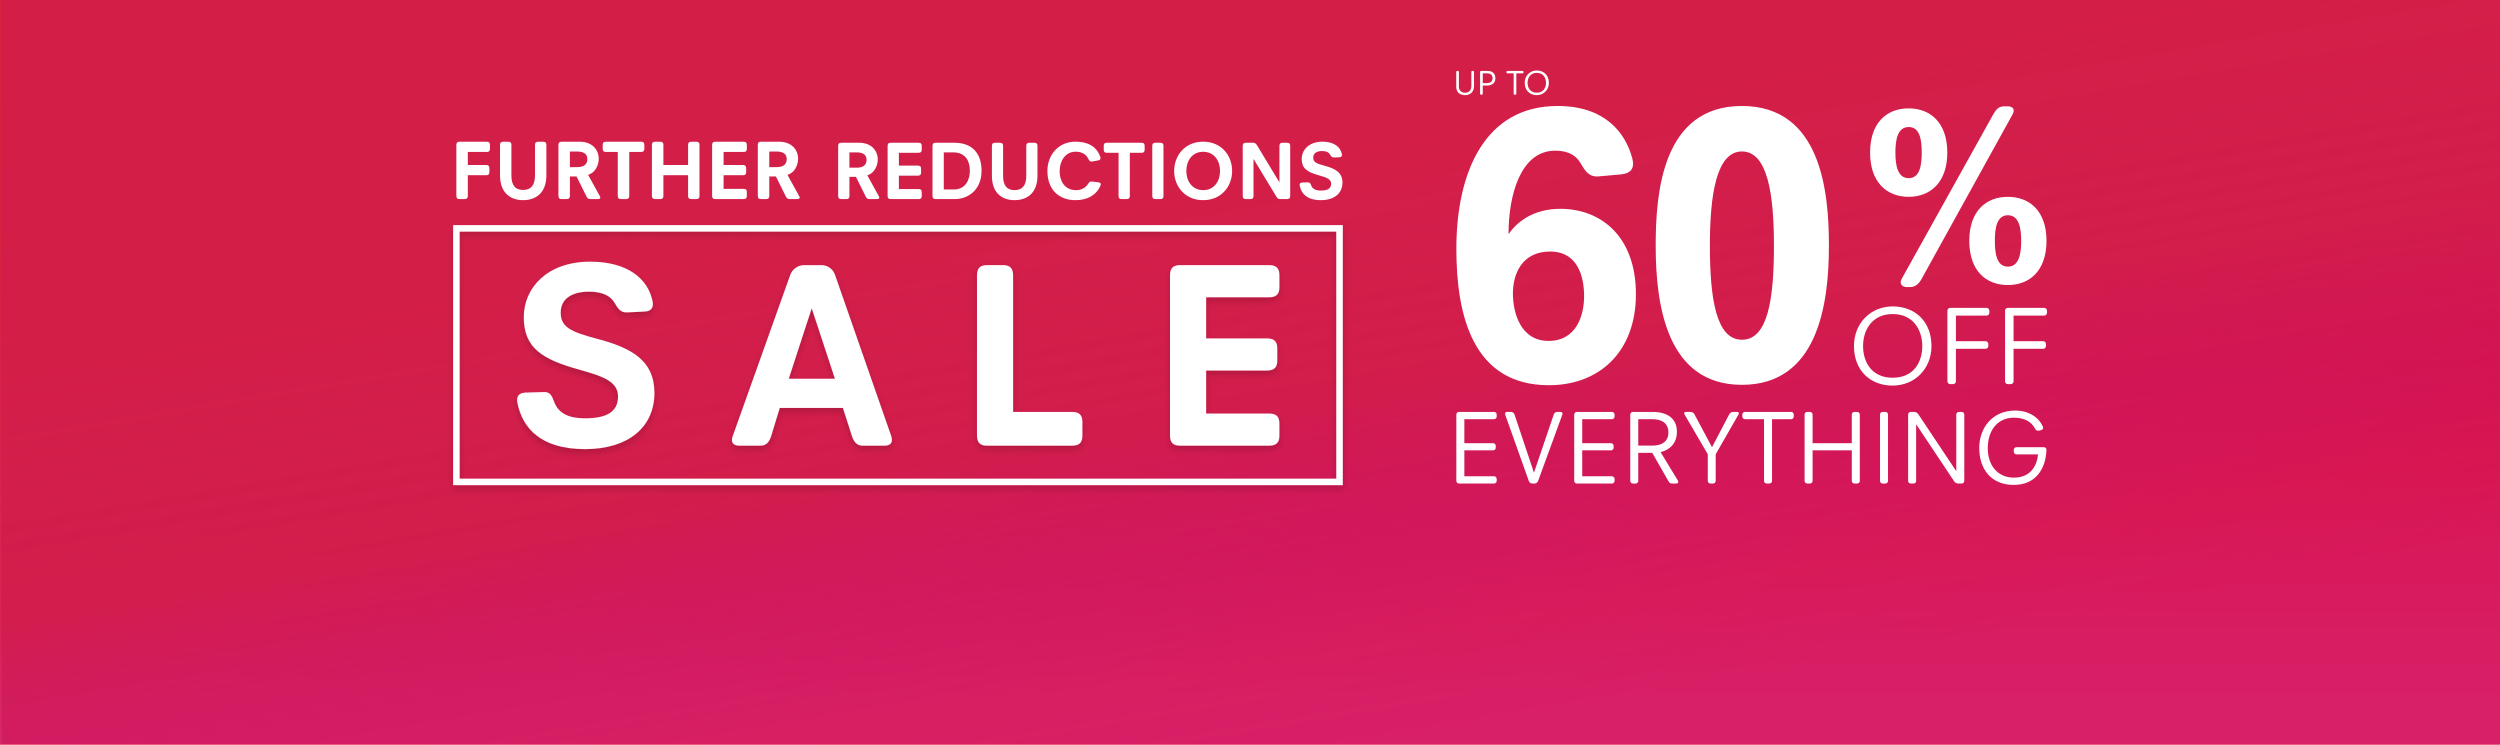
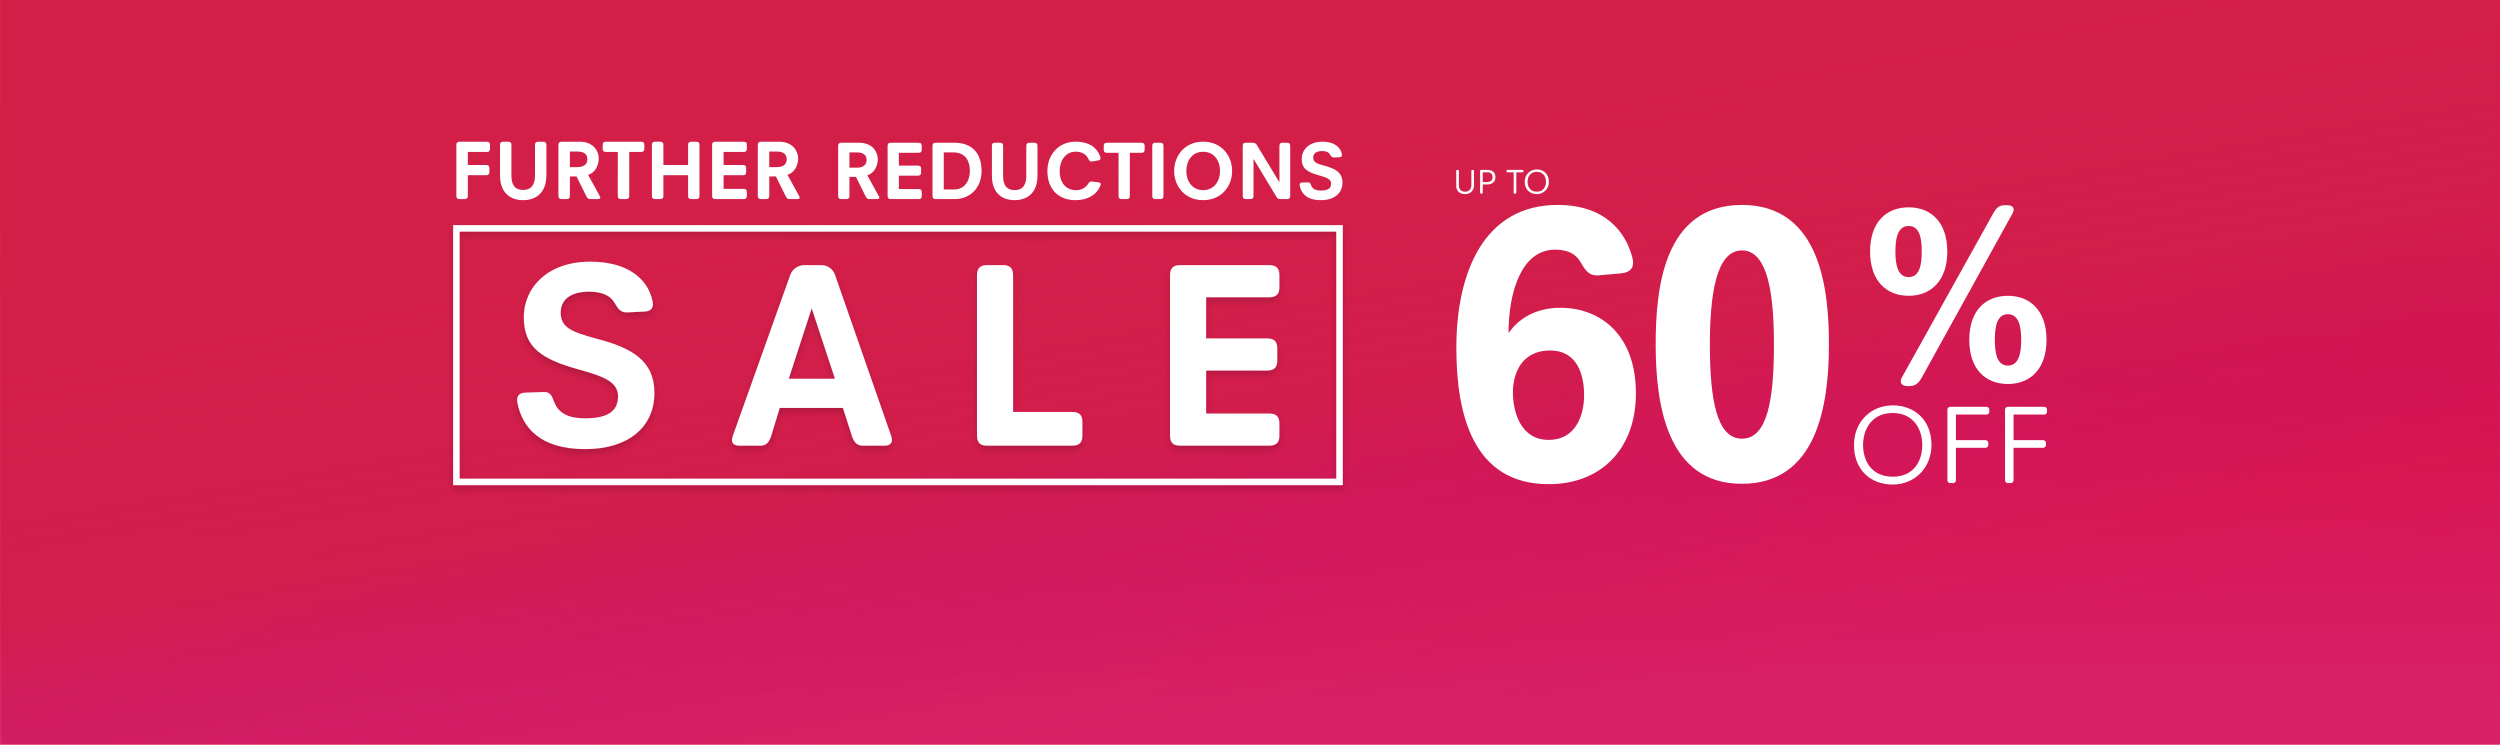
<svg xmlns="http://www.w3.org/2000/svg" viewBox="0 0 1920 572">
  <defs>
    <style>
      .cls-1 {
        clip-path: url(#clip-path);
      }

      .cls-2 {
        fill: #fff;
      }

      .cls-3, .cls-5 {
        opacity: 0.7;
      }

      .cls-3 {
        fill: url(#linear-gradient);
      }

      .cls-4 {
        opacity: 0.6;
        fill: url(#linear-gradient-2);
      }

      .cls-5 {
        fill: url(#linear-gradient-3);
      }

      .cls-6 {
        fill: url(#linear-gradient-4);
      }

      .cls-7, .cls-9 {
        fill: none;
      }

      .cls-7 {
        stroke: #fff;
        stroke-width: 5px;
      }

      .cls-8 {
        stroke: none;
      }

      .cls-10 {
        filter: url(#Rectangle_62);
      }

      .cls-11 {
        filter: url(#Path_21);
      }
    </style>
    <clipPath id="clip-path">
      <rect id="Rectangle_715" data-name="Rectangle 715" width="1920" height="572" />
    </clipPath>
    <linearGradient id="linear-gradient" x1="0.386" y1="0.245" x2="0.932" y2="0.246" gradientUnits="objectBoundingBox">
      <stop offset="0" stop-color="#e00000" />
      <stop offset="0.172" stop-color="#f42600" />
      <stop offset="1" stop-color="#fcc200" />
    </linearGradient>
    <linearGradient id="linear-gradient-2" x1="0.386" y1="0.245" x2="0.932" y2="0.246" gradientUnits="objectBoundingBox">
      <stop offset="0" stop-color="#e00000" />
      <stop offset="0.123" stop-color="#f53200" />
      <stop offset="0.153" stop-color="#f42600" />
      <stop offset="1" stop-color="#f7b1fd" />
    </linearGradient>
    <linearGradient id="linear-gradient-3" x1="0.386" y1="0.245" x2="0.932" y2="0.246" gradientUnits="objectBoundingBox">
      <stop offset="0" stop-color="#e00022" />
      <stop offset="0.857" stop-color="#f42600" />
      <stop offset="1" stop-color="#ff5800" />
    </linearGradient>
    <linearGradient id="linear-gradient-4" x1="0.5" x2="-0.11" y2="0.319" gradientUnits="objectBoundingBox">
      <stop offset="0" stop-color="#d31f48" />
      <stop offset="0.453" stop-color="#d11d4e" stop-opacity="0.941" />
      <stop offset="0.852" stop-color="#bd0c8a" stop-opacity="0.329" />
      <stop offset="1" stop-color="#b203ab" stop-opacity="0.255" />
    </linearGradient>
-     <filter id="Path_21" x="388.134" y="194.96" width="603.443" height="161.955" filterUnits="userSpaceOnUse">
+     <filter id="Path_21" x="388.133" y="194.96" width="603.444" height="161.955" filterUnits="userSpaceOnUse">
      <feOffset dy="3" input="SourceAlpha" />
      <feGaussianBlur stdDeviation="3" result="blur" />
      <feFlood flood-opacity="0.161" />
      <feComposite operator="in" in2="blur" />
      <feComposite in="SourceGraphic" />
    </filter>
    <filter id="Rectangle_62" x="339" y="166.89" width="701.266" height="217.706" filterUnits="userSpaceOnUse">
      <feOffset dy="3" input="SourceAlpha" />
      <feGaussianBlur stdDeviation="3" result="blur-2" />
      <feFlood flood-opacity="0.161" />
      <feComposite operator="in" in2="blur-2" />
      <feComposite in="SourceGraphic" />
    </filter>
  </defs>
-   <g id="Desktop" class="cls-1">
+   <g id="Artboard_1" data-name="Artboard – 1" class="cls-1">
    <rect class="cls-2" width="1920" height="572" />
-     <g id="Desktop-2" data-name="Desktop" class="cls-1">
-       <rect id="Rectangle_714" data-name="Rectangle 714" class="cls-2" width="1920" height="572" />
-       <g id="Group_1050" data-name="Group 1050" transform="translate(0 96)">
-         <rect id="Rectangle_65" data-name="Rectangle 65" class="cls-3" width="850.764" height="1930.996" transform="translate(1.762 475.468) rotate(-90)" />
-         <rect id="Rectangle_67" data-name="Rectangle 67" class="cls-4" width="723.968" height="1932.014" transform="translate(1931.329 -233.756) rotate(90)" />
-         <rect id="Rectangle_64" data-name="Rectangle 64" class="cls-5" width="745.789" height="1932.029" transform="translate(-0.718 490.172) rotate(-90)" />
-         <rect id="Rectangle_68" data-name="Rectangle 68" class="cls-6" width="629.26" height="1927.165" transform="translate(0.188 475.468) rotate(-90)" />
+     <g id="Desktop" class="cls-1">
+       <rect id="Rectangle_716" data-name="Rectangle 716" class="cls-2" width="1920" height="572" />
+       <g id="Group_1160" data-name="Group 1160">
+         <g id="Group_1050" data-name="Group 1050" transform="translate(0 96)">
+           <rect id="Rectangle_65" data-name="Rectangle 65" class="cls-3" width="850.764" height="1930.996" transform="translate(1.762 475.468) rotate(-90)" />
+           <rect id="Rectangle_67" data-name="Rectangle 67" class="cls-4" width="723.968" height="1932.014" transform="translate(1931.329 -233.756) rotate(90)" />
+           <rect id="Rectangle_64" data-name="Rectangle 64" class="cls-5" width="745.789" height="1932.029" transform="translate(-0.718 490.172) rotate(-90)" />
+           <rect id="Rectangle_68" data-name="Rectangle 68" class="cls-6" width="629.26" height="1927.165" transform="translate(0.188 475.468) rotate(-90)" />
+         </g>
+         <g class="cls-11" transform="matrix(1, 0, 0, 1, 0, 0)">
+           <path id="Path_21-2" data-name="Path 21" class="cls-2" d="M148.437,115.246c3.874,19.167,17.74,35.479,52,35.479,33.236,0,53.218-16.924,53.218-43.227,0-25.08-17.943-34.663-44.451-41.6-19.982-5.3-27.527-8.972-27.527-19.982,0-10.807,8.768-16.108,21.818-16.108,10.4,0,16.516,3.262,19.575,8.564,2.651,4.486,4.486,7.544,9.583,7.34L245.9,45.1c6.117-.2,7.137-3.874,6.321-7.952C248.757,20.024,233.261,6.77,204.306,6.77c-32.828,0-50.976,19.982-50.976,42.616,0,23.653,14.273,32.42,42.208,40.169,19.778,5.5,30.177,9.583,30.177,20.8,0,12.234-9.583,16.72-25.284,16.72-11.826,0-20.39-3.262-23.857-12.846-1.631-4.486-3.059-7.544-7.748-7.34l-14.069.408C148.641,107.5,147.622,111.168,148.437,115.246ZM313.8,140.734c-2.039,5.505,1.223,7.34,5.1,7.34h16.312c4.486,0,6.729-3.059,8.156-7.544l6.525-21.41h48.529l6.933,21.614c1.427,4.282,3.67,7.34,8.156,7.34h16.924c3.874,0,6.933-1.835,5.1-7.34L392.3,16.761a10.984,10.984,0,0,0-10.2-7.34H368.448a11.462,11.462,0,0,0-10.4,7.34Zm43.023-44.043,17.536-53.83h.2l17.74,53.83ZM501.39,140.326c0,6.321,3.466,7.748,7.748,7.748h65.453c6.321,0,7.748-3.466,7.748-7.748v-10.4c0-4.282-1.427-7.748-7.748-7.748h-45.47V17.169c0-6.321-3.466-7.748-7.748-7.748H509.14c-4.282,0-7.748,1.427-7.748,7.748Zm148.237,0c0,6.321,3.466,7.748,7.748,7.748h68.511c6.321,0,7.748-3.466,7.748-7.748V131.15c0-4.282-1.427-7.748-7.748-7.748H677.36V90.37h46.9c6.321,0,7.748-3.466,7.748-7.748V73.446c0-4.282-1.427-7.748-7.748-7.748h-46.9V34.1h48.529c6.321,0,7.748-3.466,7.748-7.748V17.169c0-4.282-1.427-7.748-7.748-7.748H657.377c-4.282,0-7.748,1.427-7.748,7.748Z" transform="translate(248.94 194.19)" />
+         </g>
+         <g class="cls-10" transform="matrix(1, 0, 0, 1, 0, 0)">
+           <g id="Rectangle_62-2" data-name="Rectangle 62" class="cls-7" transform="translate(348 172.89)">
+             <rect class="cls-8" width="683.266" height="199.706" />
+             <rect class="cls-9" x="2.5" y="2.5" width="678.266" height="194.706" />
+           </g>
+         </g>
+         <path id="Path_23" data-name="Path 23" class="cls-2" d="M1.78,13.7c0,3.756,2.388,6.385,6.841,6.385,3.7,0,6.814-2.28,6.814-7.083V2.159a.664.664,0,0,0-.671-.671h-.7a.664.664,0,0,0-.671.671V12.971c0,3.729-2.254,5.258-4.775,5.258-2.79,0-4.8-1.529-4.8-4.856V2.159a.664.664,0,0,0-.671-.671h-.7a.664.664,0,0,0-.671.671ZM20.1,19.061a.664.664,0,0,0,.671.671h.7a.664.664,0,0,0,.671-.671V12.7H25.6c3.649,0,6.251-1.958,6.251-5.58,0-3.541-2.2-5.634-5.956-5.634H20.774a.664.664,0,0,0-.671.671Zm2.039-8.209V3.34h3.327c2.468,0,4.212,1.1,4.212,3.756,0,2.763-2.066,3.756-4.4,3.756Zm23.743,8.209a.664.664,0,0,0,.671.671h.7a.664.664,0,0,0,.671-.671V3.34H52.78a.664.664,0,0,0,.671-.671v-.51a.664.664,0,0,0-.671-.671H41.03a.664.664,0,0,0-.671.671v.51a.664.664,0,0,0,.671.671h4.856Zm8.5-8.451c0,5.875,3.89,9.47,9.256,9.47a9.148,9.148,0,0,0,9.283-9.47c0-5.849-3.917-9.47-9.283-9.47a9.127,9.127,0,0,0-9.248,9.47Zm2.173,0c0-3.649,2.012-7.646,7.083-7.646s7.083,4,7.083,7.646c0,3.756-1.958,7.592-7.083,7.592-5.089,0-7.075-3.836-7.075-7.592Z" transform="translate(1116.612 128.991)" />
+         <path id="Path_24" data-name="Path 24" class="cls-2" d="M1.14,31.542c0,18.861,12.488,30.4,29.713,30.4,16.881,0,29.8-12.833,29.8-30.4,0-18.775-12.574-30.4-29.8-30.4C13.973,1.14,1.14,13.973,1.14,31.542Zm6.976,0C8.116,19.829,14.576,7,30.853,7S53.59,19.829,53.59,31.542c0,12.058-6.287,24.373-22.737,24.373C14.489,55.916,8.116,43.6,8.116,31.542Zm64.766,27.13a2.132,2.132,0,0,0,2.153,2.153h2.239a2.132,2.132,0,0,0,2.153-2.153V33.7h22.737a2.132,2.132,0,0,0,2.153-2.153V30a2.132,2.132,0,0,0-2.153-2.153H79.428V8.2H102.94a2.132,2.132,0,0,0,2.153-2.153V4.413A2.132,2.132,0,0,0,102.94,2.26H75.04a2.132,2.132,0,0,0-2.153,2.153Zm44.268,0a2.132,2.132,0,0,0,2.153,2.153h2.239a2.132,2.132,0,0,0,2.153-2.153V33.7h22.737a2.132,2.132,0,0,0,2.153-2.153V30a2.132,2.132,0,0,0-2.153-2.153H123.7V8.2h23.512a2.132,2.132,0,0,0,2.153-2.153V4.413a2.132,2.132,0,0,0-2.153-2.153H119.3a2.132,2.132,0,0,0-2.153,2.153Z" transform="translate(1422.719 310.187)" />
+         <path id="Path_28" data-name="Path 28" class="cls-2" d="M342.329,155.331Zm86.4-5.1c-2.356,4.124.589,6.48,3.927,6.48h2.16c4.516,0,7.069-2.553,9.229-6.48L513.751,24.163c2.553-4.713-.589-6.284-3.731-6.284h-2.553c-4.32,0-6.284,2.356-8.444,6.087Zm5.3-62.835c16.691,0,29.65-11.193,29.65-33.97,0-22.974-12.96-33.97-29.65-33.97-16.887,0-29.65,11-29.65,33.97,0,22.774,12.763,33.965,29.65,33.965Zm0-14.334c-8.443,0-10.211-9.622-10.211-19.636,0-10.211,1.767-19.636,10.211-19.636s10.014,9.425,10.014,19.636c0,10.014-1.571,19.635-10.014,19.635Zm46.537,48.108c0,22.974,12.763,33.97,29.65,33.97,16.691,0,29.65-11,29.65-33.97,0-22.778-12.96-33.774-29.65-33.774-16.886,0-29.65,11-29.65,33.774Zm19.636,0c0-10.014,1.571-19.636,10.014-19.636s10.211,9.622,10.211,19.636c0,10.211-1.767,19.832-10.211,19.832S500.2,131.375,500.2,121.165Z" transform="translate(1031.849 139.772)" />
+         <path id="Path_431" data-name="Path 431" class="cls-2" d="M83.784-60.665c38.578,0,66.828-25.516,66.828-69.865,0-44.957-27.339-65.613-58.019-65.613-20.352,0-33.11,9.72-39.489,19.137h-.3c0-29.465,9.113-63.79,35.844-63.79,10.328,0,16.1,3.949,19.137,9.113,3.949,6.683,6.683,11.239,14.277,10.632l17.011-1.519c9.113-.911,10.328-6.075,8.809-12.15-5.164-19.745-20.96-40.4-57.411-40.4-56.2,0-77.763,51.336-77.763,109.658C12.7-114.127,25.462-60.665,83.784-60.665ZM56.142-131.138c0-14.581,6.683-32.2,28.554-32.2,21.567,0,26.124,19.745,26.124,34.325s-5.771,34.325-27.339,34.325S56.142-116.557,56.142-131.138ZM232.02-60.969c57.715,0,66.828-60.449,66.828-106.924,0-40.7-5.771-107.228-66.828-107.228S165.8-208.6,165.8-167.893C165.8-121.417,174.609-60.969,232.02-60.969Zm0-34.629c-19.441,0-24.6-30.376-24.6-72.3,0-39.489,5.164-72.3,24.6-72.3,19.745,0,24.6,32.806,24.6,72.3.005,41.924-4.855,72.3-24.6,72.3Z" transform="translate(1105.766 432.513)" />
      </g>
-       <g class="cls-11" transform="matrix(1, 0, 0, 1, 0, 0)">
-         <path id="Path_21-2" data-name="Path 21" class="cls-2" d="M148.437,115.246c3.874,19.167,17.74,35.479,52,35.479,33.236,0,53.218-16.924,53.218-43.227,0-25.08-17.943-34.663-44.451-41.6-19.982-5.3-27.527-8.972-27.527-19.982,0-10.807,8.768-16.108,21.818-16.108,10.4,0,16.516,3.262,19.575,8.564,2.651,4.486,4.486,7.544,9.583,7.34L245.9,45.1c6.117-.2,7.137-3.874,6.321-7.952C248.757,20.024,233.261,6.77,204.306,6.77c-32.828,0-50.976,19.982-50.976,42.616,0,23.653,14.273,32.42,42.208,40.169,19.778,5.5,30.177,9.583,30.177,20.8,0,12.234-9.583,16.72-25.284,16.72-11.826,0-20.39-3.262-23.857-12.846-1.631-4.486-3.059-7.544-7.748-7.34l-14.069.408C148.641,107.5,147.622,111.168,148.437,115.246ZM313.8,140.734c-2.039,5.505,1.223,7.34,5.1,7.34h16.312c4.486,0,6.729-3.059,8.156-7.544l6.525-21.41h48.529l6.933,21.614c1.427,4.282,3.67,7.34,8.156,7.34h16.924c3.874,0,6.933-1.835,5.1-7.34L392.3,16.761a10.984,10.984,0,0,0-10.2-7.34H368.448a11.462,11.462,0,0,0-10.4,7.34Zm43.023-44.043,17.536-53.83h.2l17.74,53.83ZM501.39,140.326c0,6.321,3.466,7.748,7.748,7.748h65.453c6.321,0,7.748-3.466,7.748-7.748v-10.4c0-4.282-1.427-7.748-7.748-7.748h-45.47V17.169c0-6.321-3.466-7.748-7.748-7.748H509.14c-4.282,0-7.748,1.427-7.748,7.748Zm148.237,0c0,6.321,3.466,7.748,7.748,7.748h68.511c6.321,0,7.748-3.466,7.748-7.748V131.15c0-4.282-1.427-7.748-7.748-7.748H677.36V90.37h46.9c6.321,0,7.748-3.466,7.748-7.748V73.446c0-4.282-1.427-7.748-7.748-7.748h-46.9V34.1h48.529c6.321,0,7.748-3.466,7.748-7.748V17.169c0-4.282-1.427-7.748-7.748-7.748H657.377c-4.282,0-7.748,1.427-7.748,7.748Z" transform="translate(248.94 194.19)" />
-       </g>
-       <g class="cls-10" transform="matrix(1, 0, 0, 1, 0, 0)">
-         <g id="Rectangle_62-2" data-name="Rectangle 62" class="cls-7" transform="translate(348 172.89)">
-           <rect class="cls-8" width="683.266" height="199.706" />
-           <rect class="cls-9" x="2.5" y="2.5" width="678.266" height="194.706" />
-         </g>
-       </g>
-       <path id="Path_23" data-name="Path 23" class="cls-2" d="M1.78,13.7c0,3.756,2.388,6.385,6.841,6.385,3.7,0,6.814-2.28,6.814-7.083V2.159a.664.664,0,0,0-.671-.671h-.7a.664.664,0,0,0-.671.671V12.971c0,3.729-2.254,5.258-4.775,5.258-2.79,0-4.8-1.529-4.8-4.856V2.159a.664.664,0,0,0-.671-.671h-.7a.664.664,0,0,0-.671.671ZM20.1,19.061a.664.664,0,0,0,.671.671h.7a.664.664,0,0,0,.671-.671V12.7H25.6c3.649,0,6.251-1.958,6.251-5.58,0-3.541-2.2-5.634-5.956-5.634H20.774a.664.664,0,0,0-.671.671Zm2.039-8.209V3.34h3.327c2.468,0,4.212,1.1,4.212,3.756,0,2.763-2.066,3.756-4.4,3.756Zm23.743,8.209a.664.664,0,0,0,.671.671h.7a.664.664,0,0,0,.671-.671V3.34H52.78a.664.664,0,0,0,.671-.671v-.51a.664.664,0,0,0-.671-.671H41.03a.664.664,0,0,0-.671.671v.51a.664.664,0,0,0,.671.671h4.856Zm8.5-8.451c0,5.875,3.89,9.47,9.256,9.47a9.148,9.148,0,0,0,9.283-9.47c0-5.849-3.917-9.47-9.283-9.47a9.127,9.127,0,0,0-9.248,9.47Zm2.173,0c0-3.649,2.012-7.646,7.083-7.646s7.083,4,7.083,7.646c0,3.756-1.958,7.592-7.083,7.592-5.089,0-7.075-3.836-7.075-7.592Z" transform="translate(1116.612 52.991)" />
-       <path id="Path_24" data-name="Path 24" class="cls-2" d="M1.14,31.542c0,18.861,12.488,30.4,29.713,30.4,16.881,0,29.8-12.833,29.8-30.4,0-18.775-12.574-30.4-29.8-30.4C13.973,1.14,1.14,13.973,1.14,31.542Zm6.976,0C8.116,19.829,14.576,7,30.853,7S53.59,19.829,53.59,31.542c0,12.058-6.287,24.373-22.737,24.373C14.489,55.916,8.116,43.6,8.116,31.542Zm64.766,27.13a2.132,2.132,0,0,0,2.153,2.153h2.239a2.132,2.132,0,0,0,2.153-2.153V33.7h22.737a2.132,2.132,0,0,0,2.153-2.153V30a2.132,2.132,0,0,0-2.153-2.153H79.428V8.2H102.94a2.132,2.132,0,0,0,2.153-2.153V4.413A2.132,2.132,0,0,0,102.94,2.26H75.04a2.132,2.132,0,0,0-2.153,2.153Zm44.268,0a2.132,2.132,0,0,0,2.153,2.153h2.239a2.132,2.132,0,0,0,2.153-2.153V33.7h22.737a2.132,2.132,0,0,0,2.153-2.153V30a2.132,2.132,0,0,0-2.153-2.153H123.7V8.2h23.512a2.132,2.132,0,0,0,2.153-2.153V4.413a2.132,2.132,0,0,0-2.153-2.153H119.3a2.132,2.132,0,0,0-2.153,2.153Z" transform="translate(1422.719 234.187)" />
-       <path id="Path_28" data-name="Path 28" class="cls-2" d="M342.329,155.331Zm86.4-5.1c-2.356,4.124.589,6.48,3.927,6.48h2.16c4.516,0,7.069-2.553,9.229-6.48L513.751,24.163c2.553-4.713-.589-6.284-3.731-6.284h-2.553c-4.32,0-6.284,2.356-8.444,6.087Zm5.3-62.835c16.691,0,29.65-11.193,29.65-33.97,0-22.974-12.96-33.97-29.65-33.97-16.887,0-29.65,11-29.65,33.97C404.378,76.2,417.142,87.391,434.029,87.391Zm0-14.334c-8.443,0-10.211-9.622-10.211-19.636,0-10.211,1.767-19.636,10.211-19.636s10.014,9.425,10.014,19.636c0,10.014-1.571,19.635-10.014,19.635Zm46.537,48.108c0,22.974,12.763,33.97,29.65,33.97,16.691,0,29.65-11,29.65-33.97,0-22.778-12.96-33.774-29.65-33.774-16.886,0-29.65,11-29.65,33.774Zm19.636,0c0-10.014,1.571-19.636,10.014-19.636s10.211,9.622,10.211,19.636c0,10.211-1.767,19.832-10.211,19.832S500.2,131.375,500.2,121.165Z" transform="translate(1031.849 63.772)" />
-       <path id="Path_431" data-name="Path 431" class="cls-2" d="M83.784-60.665c38.578,0,66.828-25.516,66.828-69.865,0-44.957-27.339-65.613-58.019-65.613-20.352,0-33.11,9.72-39.489,19.137h-.3c0-29.465,9.113-63.79,35.844-63.79,10.328,0,16.1,3.949,19.137,9.113,3.949,6.683,6.683,11.239,14.277,10.632l17.011-1.519c9.113-.911,10.328-6.075,8.809-12.15-5.164-19.745-20.96-40.4-57.411-40.4-56.2,0-77.763,51.336-77.763,109.658C12.7-114.127,25.462-60.665,83.784-60.665ZM56.142-131.138c0-14.581,6.683-32.2,28.554-32.2,21.567,0,26.124,19.745,26.124,34.325s-5.771,34.325-27.339,34.325S56.142-116.557,56.142-131.138ZM232.02-60.969c57.715,0,66.828-60.449,66.828-106.924,0-40.7-5.771-107.228-66.828-107.228S165.8-208.6,165.8-167.893C165.8-121.417,174.609-60.969,232.02-60.969Zm0-34.629c-19.441,0-24.6-30.376-24.6-72.3,0-39.489,5.164-72.3,24.6-72.3,19.745,0,24.6,32.806,24.6,72.3.005,41.924-4.855,72.3-24.6,72.3Z" transform="translate(1105.766 356.513)" />
-       <path id="Path_432" data-name="Path 432" class="cls-2" d="M13.3-42.978a2,2,0,0,0,.586,1.437,2,2,0,0,0,1.437.586h26.94a2,2,0,0,0,1.437-.586,2,2,0,0,0,.586-1.437v-1.537a2,2,0,0,0-.586-1.437,2,2,0,0,0-1.437-.586H19.448v-19.9H41.534a2,2,0,0,0,1.437-.586,2,2,0,0,0,.586-1.437v-1.456a2,2,0,0,0-.586-1.437,2,2,0,0,0-1.437-.586H19.448V-90.386H42.262a2,2,0,0,0,1.437-.586,2,2,0,0,0,.586-1.437v-1.537a2,2,0,0,0-.586-1.437,2,2,0,0,0-1.437-.586H15.323a2,2,0,0,0-1.437.586,2,2,0,0,0-.586,1.437Zm55.66.081a2.871,2.871,0,0,0,2.67,1.942h1.7A2.976,2.976,0,0,0,76.079-42.9L94.767-94.027a1.394,1.394,0,0,0-.122-1.321,1.394,1.394,0,0,0-1.172-.621H90.8a2.871,2.871,0,0,0-2.67,1.942L73-49.531h-.162l-14.886-44.5a2.871,2.871,0,0,0-2.67-1.942h-3.15a1.47,1.47,0,0,0-1.183.62,1.47,1.47,0,0,0-.192,1.322Zm34.868-.081a2,2,0,0,0,.586,1.437,2,2,0,0,0,1.437.586h26.94a2,2,0,0,0,1.437-.586,2,2,0,0,0,.586-1.437v-1.537a2,2,0,0,0-.586-1.437,2,2,0,0,0-1.437-.586H109.976v-19.9h22.086a2,2,0,0,0,1.437-.586,2,2,0,0,0,.586-1.437v-1.456a2,2,0,0,0-.586-1.437,2,2,0,0,0-1.437-.586H109.976V-90.386H132.79a2,2,0,0,0,1.437-.586,2,2,0,0,0,.586-1.437v-1.537a2,2,0,0,0-.586-1.437,2,2,0,0,0-1.437-.586H105.85a2,2,0,0,0-1.437.586,2,2,0,0,0-.586,1.437Zm43.039,0a2,2,0,0,0,.585,1.437,2,2,0,0,0,1.437.586h2.1a2,2,0,0,0,1.437-.586,2,2,0,0,0,.586-1.437V-64.5h10.76l12.459,21.762c.647,1.052,1.213,1.78,2.427,1.78h3.479a1.432,1.432,0,0,0,1.374-.66,1.432,1.432,0,0,0,0-1.524L170.166-65.064c6.148-1.537,12.54-5.906,12.54-15.856,0-7.2-4.207-15.048-18.769-15.048H148.889a2,2,0,0,0-1.437.586,2,2,0,0,0-.585,1.437Zm6.148-27.1V-90.386h10.6c6.391,0,12.54,2.184,12.54,10.274,0,6.715-4.854,10.032-12.216,10.032Zm53.394,27.1a2,2,0,0,0,.586,1.437,2,2,0,0,0,1.437.586h2.022a2,2,0,0,0,1.437-.586,2,2,0,0,0,.586-1.437V-63.446l17.636-30.742a1.158,1.158,0,0,0,.04-1.177,1.158,1.158,0,0,0-1.011-.6h-3.236a3.5,3.5,0,0,0-2.993,1.78L209.645-68.867l-13.51-25.322a3.505,3.505,0,0,0-2.993-1.78H189.42a1.158,1.158,0,0,0-1.011.6,1.158,1.158,0,0,0,.04,1.177l17.96,30.742Zm43.2,0a2,2,0,0,0,.586,1.437,2,2,0,0,0,1.437.586h2.1a2,2,0,0,0,1.437-.586,2,2,0,0,0,.586-1.437V-90.386H270.4a2,2,0,0,0,1.437-.586,2,2,0,0,0,.586-1.437v-1.537a2,2,0,0,0-.586-1.437,2,2,0,0,0-1.437-.586H234.967a2,2,0,0,0-1.437.586,2,2,0,0,0-.586,1.437v1.537a2,2,0,0,0,.586,1.437,2,2,0,0,0,1.437.586H249.61Zm31.147,0a2,2,0,0,0,.586,1.437,2,2,0,0,0,1.437.586h2.1a2,2,0,0,0,1.437-.586,2,2,0,0,0,.586-1.437V-66.44H317v23.461a2,2,0,0,0,.586,1.437,2,2,0,0,0,1.437.586h2.1a2,2,0,0,0,1.437-.586,2,2,0,0,0,.586-1.437V-93.946a2,2,0,0,0-.586-1.437,2,2,0,0,0-1.437-.586h-2.1a2,2,0,0,0-1.437.586A2,2,0,0,0,317-93.946v22H286.9v-22a2,2,0,0,0-.586-1.437,2,2,0,0,0-1.437-.586h-2.1a2,2,0,0,0-1.437.586,2,2,0,0,0-.586,1.437Zm57.925,0a2,2,0,0,0,.585,1.437,2,2,0,0,0,1.437.586h2.1a2,2,0,0,0,1.437-.586,2,2,0,0,0,.586-1.437V-93.946a2,2,0,0,0-.586-1.437,2,2,0,0,0-1.437-.586h-2.1a2,2,0,0,0-1.437.586,2,2,0,0,0-.585,1.437Zm21.6,0a2,2,0,0,0,.585,1.437,2,2,0,0,0,1.437.586h2.1a2,2,0,0,0,1.437-.586,2,2,0,0,0,.586-1.437V-86.26h.162l29.043,43.6a3.918,3.918,0,0,0,3.155,1.7h2.589a2,2,0,0,0,1.437-.586,2,2,0,0,0,.586-1.437V-93.946a2,2,0,0,0-.586-1.437,2,2,0,0,0-1.437-.586h-2.1a2,2,0,0,0-1.437.586,2,2,0,0,0-.586,1.437v43.363h-.081L368.049-94.269a3.918,3.918,0,0,0-3.155-1.7H362.3a2,2,0,0,0-1.437.586,2,2,0,0,0-.585,1.437ZM414.89-68.462c0,16.827,9.384,28.558,26.535,28.558C458.9-39.9,466.1-53.091,466.5-66.925a1.916,1.916,0,0,0-.561-1.381,1.916,1.916,0,0,0-1.381-.561h-21.11a2,2,0,0,0-1.437.586,2,2,0,0,0-.586,1.437v1.456a2,2,0,0,0,.586,1.437,2,2,0,0,0,1.437.586h16.585c-.647,7.443-4.773,17.879-18.526,17.879-11.892,0-20.063-8.737-20.063-22.652,0-13.106,7.038-23.38,20.063-23.38,9.546,0,14.077,4.207,16.342,8.575a2.661,2.661,0,0,0,2.912,1.375l1.861-.485a1.734,1.734,0,0,0,1.149-.893,1.734,1.734,0,0,0,.065-1.453c-2.912-7.119-10.679-12.62-21.277-12.62C424.436-97.02,414.89-83.024,414.89-68.462Z" transform="translate(1105.17 412.318)" />
+       <path id="Path_519" data-name="Path 519" class="cls-2" d="M120.913,51.725c0,2.007,1.1,2.46,2.46,2.46h3.885c1.36,0,2.46-.453,2.46-2.46V35.863h14.114c2.007,0,2.46-1.1,2.46-2.46V30.489c0-1.36-.453-2.46-2.46-2.46H129.718V17.994h14.567c2.007,0,2.46-1.1,2.46-2.46V12.62c0-1.36-.453-2.46-2.46-2.46H123.373c-1.36,0-2.46.453-2.46,2.46Zm33.537-15.8c0,13.725,8.158,19.1,17.739,19.1s17.869-5.374,17.869-19.1V12.62c0-2.007-1.1-2.46-2.46-2.46h-3.82c-1.36,0-2.46.453-2.46,2.46V35.992c0,7.316-2.913,11.2-9.129,11.2-6.28,0-9-3.885-9-11.2V12.62c0-2.007-1.1-2.46-2.46-2.46h-3.82c-1.36,0-2.46.453-2.46,2.46Zm44.866,15.8c0,2.007,1.1,2.46,2.46,2.46h3.885c1.36,0,2.46-.453,2.46-2.46V36.834h5.115l7.51,15.15c.647,1.295,1.36,2.2,2.849,2.2h6.151c1.295,0,1.748-.583,1.748-1.165a2.147,2.147,0,0,0-.324-.971L222.1,35.6c5.633-1.683,8.158-7.7,8.158-12.3,0-7.251-5.244-13.143-14.5-13.143H201.776c-1.36,0-2.46.453-2.46,2.46Zm8.8-22.077V17.67h5.568c6.215,0,7.834,2.784,7.834,5.956,0,2.849-1.554,6.021-7.575,6.021ZM244.89,51.725c0,2.007,1.1,2.46,2.46,2.46h3.885c1.36,0,2.46-.453,2.46-2.46V17.994h9.129c2.007,0,2.46-1.1,2.46-2.46V12.62c0-1.36-.453-2.46-2.46-2.46H235.766c-2.007,0-2.46,1.1-2.46,2.46v2.913c0,1.36.453,2.46,2.46,2.46H244.9Zm26.221,0c0,2.007,1.1,2.46,2.46,2.46h3.885c1.36,0,2.46-.453,2.46-2.46V35.863H298.89V51.725c0,2.007,1.1,2.46,2.46,2.46h3.82c1.36,0,2.46-.453,2.46-2.46V12.62c0-2.007-1.1-2.46-2.46-2.46h-3.82c-1.36,0-2.46.453-2.46,2.46V28.029H279.92V12.62c0-2.007-1.1-2.46-2.46-2.46h-3.885c-1.36,0-2.46.453-2.46,2.46Zm46.226,0c0,2.007,1.1,2.46,2.46,2.46H341.55c2.007,0,2.46-1.1,2.46-2.46V48.811c0-1.36-.453-2.46-2.46-2.46h-15.4V35.863h14.891c2.007,0,2.46-1.1,2.46-2.46V30.489c0-1.36-.453-2.46-2.46-2.46H326.146V17.994h15.409c2.007,0,2.46-1.1,2.46-2.46V12.62c0-1.36-.453-2.46-2.46-2.46H319.8c-1.36,0-2.46.453-2.46,2.46Zm35.09,0c0,2.007,1.1,2.46,2.46,2.46h3.885c1.36,0,2.46-.453,2.46-2.46V36.834h5.115l7.51,15.15c.647,1.295,1.36,2.2,2.849,2.2h6.151c1.3,0,1.748-.583,1.748-1.165a2.147,2.147,0,0,0-.324-.971L375.221,35.6c5.633-1.683,8.158-7.7,8.158-12.3,0-7.251-5.244-13.143-14.5-13.143H354.892c-1.36,0-2.46.453-2.46,2.46Zm8.8-22.077V17.67H366.8c6.215,0,7.834,2.784,7.834,5.956,0,2.849-1.554,6.021-7.575,6.021Z" transform="translate(229.564 98.698)" />
+       <path id="Path_520" data-name="Path 520" class="cls-2" d="M103.06,47.756c0,1.972,1.082,2.417,2.418,2.417h3.817c1.336,0,2.418-.445,2.418-2.417V33.124h5.026l7.38,14.887c.636,1.272,1.336,2.163,2.8,2.163h6.044c1.272,0,1.718-.573,1.718-1.145a2.109,2.109,0,0,0-.318-.954l-8.907-16.159c5.535-1.654,8.016-7.571,8.016-12.087,0-7.125-5.153-12.915-14.25-12.915H105.477c-1.336,0-2.418.445-2.418,2.417Zm8.652-21.694V14.293h5.471c6.107,0,7.7,2.736,7.7,5.853,0,2.8-1.527,5.917-7.443,5.917ZM141.04,47.756c0,1.972,1.082,2.417,2.417,2.417h21.376c1.972,0,2.418-1.082,2.418-2.417V44.893c0-1.336-.445-2.417-2.418-2.417H149.692V32.17h14.632c1.972,0,2.417-1.082,2.417-2.418V26.889c0-1.336-.445-2.417-2.417-2.417H149.692V14.611h15.141c1.972,0,2.418-1.082,2.418-2.417V9.331c0-1.336-.445-2.417-2.418-2.417H143.458c-1.336,0-2.417.445-2.417,2.417Zm34.481,0c0,1.972,1.082,2.417,2.417,2.417h14.7c11.006,0,20.549-7.825,20.549-21.63,0-14-7.634-21.63-20.8-21.63H177.939c-1.336,0-2.417.445-2.417,2.417Zm8.652-4.962v-28.5h7.189c9.734,0,12.851,6.934,12.851,14.187,0,6.807-3.308,14.314-12.215,14.314Zm36.962-10.561C221.136,45.72,229.151,51,238.567,51s17.559-5.28,17.559-18.767V9.331c0-1.972-1.081-2.417-2.417-2.417h-3.753c-1.336,0-2.417.445-2.417,2.417V32.3c0,7.189-2.863,11.006-8.97,11.006-6.171,0-8.843-3.817-8.843-11.006V9.331c0-1.972-1.082-2.417-2.417-2.417h-3.753c-1.336,0-2.417.445-2.417,2.417Zm42.624-3.69c0,14.5,8.97,22.457,21.5,22.457,8.588,0,15.777-3.308,19.213-11.07.509-1.145.445-2.354-1.4-2.608l-5.217-.636c-1.463-.191-2.163.636-2.926,1.972a10.626,10.626,0,0,1-9.288,4.644c-7.507,0-12.469-5.535-12.469-14.7,0-8.08,4.708-14.823,12.151-14.823,4.517,0,8.08,1.654,9.924,5.6.636,1.336,1.4,2.227,2.8,1.972l4.708-.891c1.909-.382,2.036-1.527,1.59-2.736C301.419,9.263,294.23,6.082,285.26,6.082c-12.721,0-21.5,9.928-21.5,22.461Zm54.648,19.213c0,1.972,1.082,2.417,2.418,2.417h3.817c1.336,0,2.417-.445,2.417-2.417V14.611h8.97c1.972,0,2.417-1.082,2.417-2.417V9.331c0-1.336-.445-2.417-2.417-2.417H309.438c-1.972,0-2.418,1.082-2.418,2.417v2.863c0,1.336.445,2.417,2.418,2.417h8.97Zm25.893,0c0,1.972,1.082,2.417,2.417,2.417h3.754c1.336,0,2.417-.445,2.417-2.417V9.331c0-1.972-1.082-2.417-2.417-2.417h-3.754c-1.336,0-2.417.445-2.417,2.417Zm16.8-19.149C361.1,40.122,369.175,51,383.362,51c14.25,0,22.266-10.879,22.266-22.394,0-11.642-8.016-22.521-22.266-22.521-14.187,0-22.262,10.88-22.262,22.522Zm9.352,0c0-7.825,4.453-14.759,12.915-14.759,8.525,0,12.978,6.934,12.978,14.759,0,7.7-4.453,14.7-12.978,14.7-8.467-.007-12.919-7.007-12.919-14.7Zm43.324,19.149c0,1.972,1.082,2.417,2.418,2.417h3.435c1.336,0,2.418-.445,2.418-2.417V19.509h.127l17.3,28.565c.763,1.272,1.4,2.1,2.863,2.1h5.471c1.336,0,2.417-.445,2.417-2.417V9.331c0-1.972-1.082-2.417-2.417-2.417h-3.435c-1.336,0-2.417.445-2.417,2.417v27.8h-.127L424.841,9.012c-.763-1.272-1.59-2.1-3.054-2.1h-5.6c-1.336,0-2.418.445-2.418,2.417Zm43.769-7.825C458.75,45.911,463.076,51,473.764,51c10.37,0,16.6-5.28,16.6-13.487,0-7.825-5.6-10.815-13.869-12.978-6.235-1.654-8.589-2.8-8.589-6.235,0-3.372,2.736-5.026,6.807-5.026,3.245,0,5.153,1.018,6.107,2.672.827,1.4,1.4,2.354,2.99,2.29l4.135-.191c1.909-.064,2.227-1.209,1.972-2.481-1.082-5.344-5.917-9.479-14.95-9.479-10.243,0-15.9,6.235-15.9,13.3,0,7.38,4.453,10.115,13.169,12.533,6.171,1.718,9.416,2.99,9.416,6.489,0,3.817-2.99,5.217-7.889,5.217-3.69,0-6.362-1.018-7.443-4.008-.509-1.4-.954-2.354-2.417-2.29l-4.39.127c-1.913.06-2.226,1.206-1.972,2.478Z" transform="translate(540.647 102.724)" />
    </g>
-     <path id="Path_519" data-name="Path 519" class="cls-2" d="M120.913,51.725c0,2.007,1.1,2.46,2.46,2.46h3.885c1.36,0,2.46-.453,2.46-2.46V35.863h14.114c2.007,0,2.46-1.1,2.46-2.46V30.489c0-1.36-.453-2.46-2.46-2.46H129.718V17.994h14.567c2.007,0,2.46-1.1,2.46-2.46V12.62c0-1.36-.453-2.46-2.46-2.46H123.373c-1.36,0-2.46.453-2.46,2.46Zm33.537-15.8c0,13.725,8.158,19.1,17.739,19.1s17.869-5.374,17.869-19.1V12.62c0-2.007-1.1-2.46-2.46-2.46h-3.82c-1.36,0-2.46.453-2.46,2.46V35.992c0,7.316-2.913,11.2-9.129,11.2-6.28,0-9-3.885-9-11.2V12.62c0-2.007-1.1-2.46-2.46-2.46h-3.82c-1.36,0-2.46.453-2.46,2.46Zm44.866,15.8c0,2.007,1.1,2.46,2.46,2.46h3.885c1.36,0,2.46-.453,2.46-2.46V36.834h5.115l7.51,15.15c.647,1.295,1.36,2.2,2.849,2.2h6.151c1.295,0,1.748-.583,1.748-1.165a2.147,2.147,0,0,0-.324-.971L222.105,35.6c5.633-1.683,8.158-7.7,8.158-12.3,0-7.251-5.244-13.143-14.5-13.143H201.776c-1.36,0-2.46.453-2.46,2.46Zm8.8-22.077V17.67h5.568c6.215,0,7.834,2.784,7.834,5.956,0,2.849-1.554,6.021-7.575,6.021Zm36.774,22.077c0,2.007,1.1,2.46,2.46,2.46h3.885c1.36,0,2.46-.453,2.46-2.46V17.994h9.129c2.007,0,2.46-1.1,2.46-2.46V12.62c0-1.36-.453-2.46-2.46-2.46H235.766c-2.007,0-2.46,1.1-2.46,2.46v2.913c0,1.36.453,2.46,2.46,2.46h9.129Zm26.221,0c0,2.007,1.1,2.46,2.46,2.46h3.885c1.36,0,2.46-.453,2.46-2.46V35.863H298.89V51.725c0,2.007,1.1,2.46,2.46,2.46h3.82c1.36,0,2.46-.453,2.46-2.46V12.62c0-2.007-1.1-2.46-2.46-2.46h-3.82c-1.36,0-2.46.453-2.46,2.46V28.029H279.92V12.62c0-2.007-1.1-2.46-2.46-2.46h-3.885c-1.36,0-2.46.453-2.46,2.46Zm46.226,0c0,2.007,1.1,2.46,2.46,2.46h21.753c2.007,0,2.46-1.1,2.46-2.46V48.811c0-1.36-.453-2.46-2.46-2.46H326.146V35.863h14.891c2.007,0,2.46-1.1,2.46-2.46V30.489c0-1.36-.453-2.46-2.46-2.46H326.146V17.994h15.409c2.007,0,2.46-1.1,2.46-2.46V12.62c0-1.36-.453-2.46-2.46-2.46H319.8c-1.36,0-2.46.453-2.46,2.46Zm35.09,0c0,2.007,1.1,2.46,2.46,2.46h3.885c1.36,0,2.46-.453,2.46-2.46V36.834h5.115l7.51,15.15c.647,1.295,1.36,2.2,2.849,2.2h6.151c1.295,0,1.748-.583,1.748-1.165a2.147,2.147,0,0,0-.324-.971L375.221,35.6c5.633-1.683,8.158-7.7,8.158-12.3,0-7.251-5.244-13.143-14.5-13.143H354.892c-1.36,0-2.46.453-2.46,2.46Zm8.8-22.077V17.67H366.8c6.215,0,7.834,2.784,7.834,5.956,0,2.849-1.554,6.021-7.575,6.021Z" transform="translate(229.564 98.698)" />
-     <path id="Path_520" data-name="Path 520" class="cls-2" d="M103.06,47.756c0,1.972,1.082,2.417,2.418,2.417h3.817c1.336,0,2.418-.445,2.418-2.417V33.124h5.026l7.38,14.887c.636,1.272,1.336,2.163,2.8,2.163h6.044c1.272,0,1.718-.573,1.718-1.145a2.109,2.109,0,0,0-.318-.954l-8.907-16.159c5.535-1.654,8.016-7.571,8.016-12.087,0-7.125-5.153-12.915-14.25-12.915H105.477c-1.336,0-2.418.445-2.418,2.417Zm8.652-21.694V14.293h5.471c6.107,0,7.7,2.736,7.7,5.853,0,2.8-1.527,5.917-7.443,5.917ZM141.04,47.756c0,1.972,1.082,2.417,2.417,2.417h21.376c1.972,0,2.418-1.082,2.418-2.417V44.893c0-1.336-.445-2.417-2.418-2.417H149.692V32.17h14.632c1.972,0,2.417-1.082,2.417-2.418V26.889c0-1.336-.445-2.417-2.417-2.417H149.692V14.611h15.141c1.972,0,2.418-1.082,2.418-2.417V9.331c0-1.336-.445-2.417-2.418-2.417H143.458c-1.336,0-2.417.445-2.417,2.417Zm34.481,0c0,1.972,1.082,2.417,2.417,2.417h14.7c11.006,0,20.549-7.825,20.549-21.63,0-14-7.634-21.63-20.8-21.63H177.939c-1.336,0-2.417.445-2.417,2.417Zm8.652-4.962v-28.5h7.189c9.734,0,12.851,6.934,12.851,14.187,0,6.807-3.308,14.314-12.215,14.314Zm36.962-10.561C221.136,45.72,229.151,51,238.567,51s17.559-5.28,17.559-18.767V9.331c0-1.972-1.081-2.417-2.417-2.417h-3.753c-1.336,0-2.417.445-2.417,2.417V32.3c0,7.189-2.863,11.006-8.97,11.006-6.171,0-8.843-3.817-8.843-11.006V9.331c0-1.972-1.082-2.417-2.417-2.417h-3.753c-1.336,0-2.417.445-2.417,2.417Zm42.624-3.69c0,14.5,8.97,22.457,21.5,22.457,8.588,0,15.777-3.308,19.213-11.07.509-1.145.445-2.354-1.4-2.608l-5.217-.636c-1.463-.191-2.163.636-2.926,1.972a10.626,10.626,0,0,1-9.288,4.644c-7.507,0-12.469-5.535-12.469-14.7,0-8.08,4.708-14.823,12.151-14.823,4.517,0,8.08,1.654,9.924,5.6.636,1.336,1.4,2.227,2.8,1.972l4.708-.891c1.909-.382,2.036-1.527,1.59-2.736-2.926-8.461-10.115-11.642-19.085-11.642C272.539,6.086,263.76,16.01,263.76,28.543Zm54.648,19.213c0,1.972,1.082,2.417,2.418,2.417h3.817c1.336,0,2.417-.445,2.417-2.417V14.611h8.97c1.972,0,2.417-1.082,2.417-2.417V9.331c0-1.336-.445-2.417-2.417-2.417H309.438c-1.972,0-2.418,1.082-2.418,2.417v2.863c0,1.336.445,2.417,2.418,2.417h8.97Zm25.893,0c0,1.972,1.082,2.417,2.417,2.417h3.754c1.336,0,2.417-.445,2.417-2.417V9.331c0-1.972-1.082-2.417-2.417-2.417h-3.754c-1.336,0-2.417.445-2.417,2.417Zm16.8-19.149C361.1,40.122,369.175,51,383.362,51c14.25,0,22.266-10.879,22.266-22.394,0-11.642-8.016-22.521-22.266-22.521C369.175,6.086,361.1,16.965,361.1,28.607Zm9.352,0c0-7.825,4.453-14.759,12.915-14.759,8.525,0,12.978,6.934,12.978,14.759,0,7.7-4.453,14.7-12.978,14.7C374.9,43.3,370.448,36.3,370.448,28.607Zm43.324,19.149c0,1.972,1.082,2.417,2.418,2.417h3.435c1.336,0,2.418-.445,2.418-2.417V19.509h.127l17.3,28.565c.763,1.272,1.4,2.1,2.863,2.1h5.471c1.336,0,2.417-.445,2.417-2.417V9.331c0-1.972-1.082-2.417-2.417-2.417h-3.435c-1.336,0-2.417.445-2.417,2.417v27.8h-.127L424.841,9.012c-.763-1.272-1.59-2.1-3.054-2.1h-5.6c-1.336,0-2.418.445-2.418,2.417Zm43.769-7.825C458.75,45.911,463.076,51,473.764,51c10.37,0,16.6-5.28,16.6-13.487,0-7.825-5.6-10.815-13.869-12.978-6.235-1.654-8.589-2.8-8.589-6.235,0-3.372,2.736-5.026,6.807-5.026,3.245,0,5.153,1.018,6.107,2.672.827,1.4,1.4,2.354,2.99,2.29l4.135-.191c1.909-.064,2.227-1.209,1.972-2.481-1.082-5.344-5.917-9.479-14.95-9.479-10.243,0-15.9,6.235-15.9,13.3,0,7.38,4.453,10.115,13.169,12.533,6.171,1.718,9.416,2.99,9.416,6.489,0,3.817-2.99,5.217-7.889,5.217-3.69,0-6.362-1.018-7.443-4.008-.509-1.4-.954-2.354-2.417-2.29l-4.39.127C457.6,37.513,457.287,38.659,457.541,39.931Z" transform="translate(540.647 102.724)" />
  </g>
</svg>
